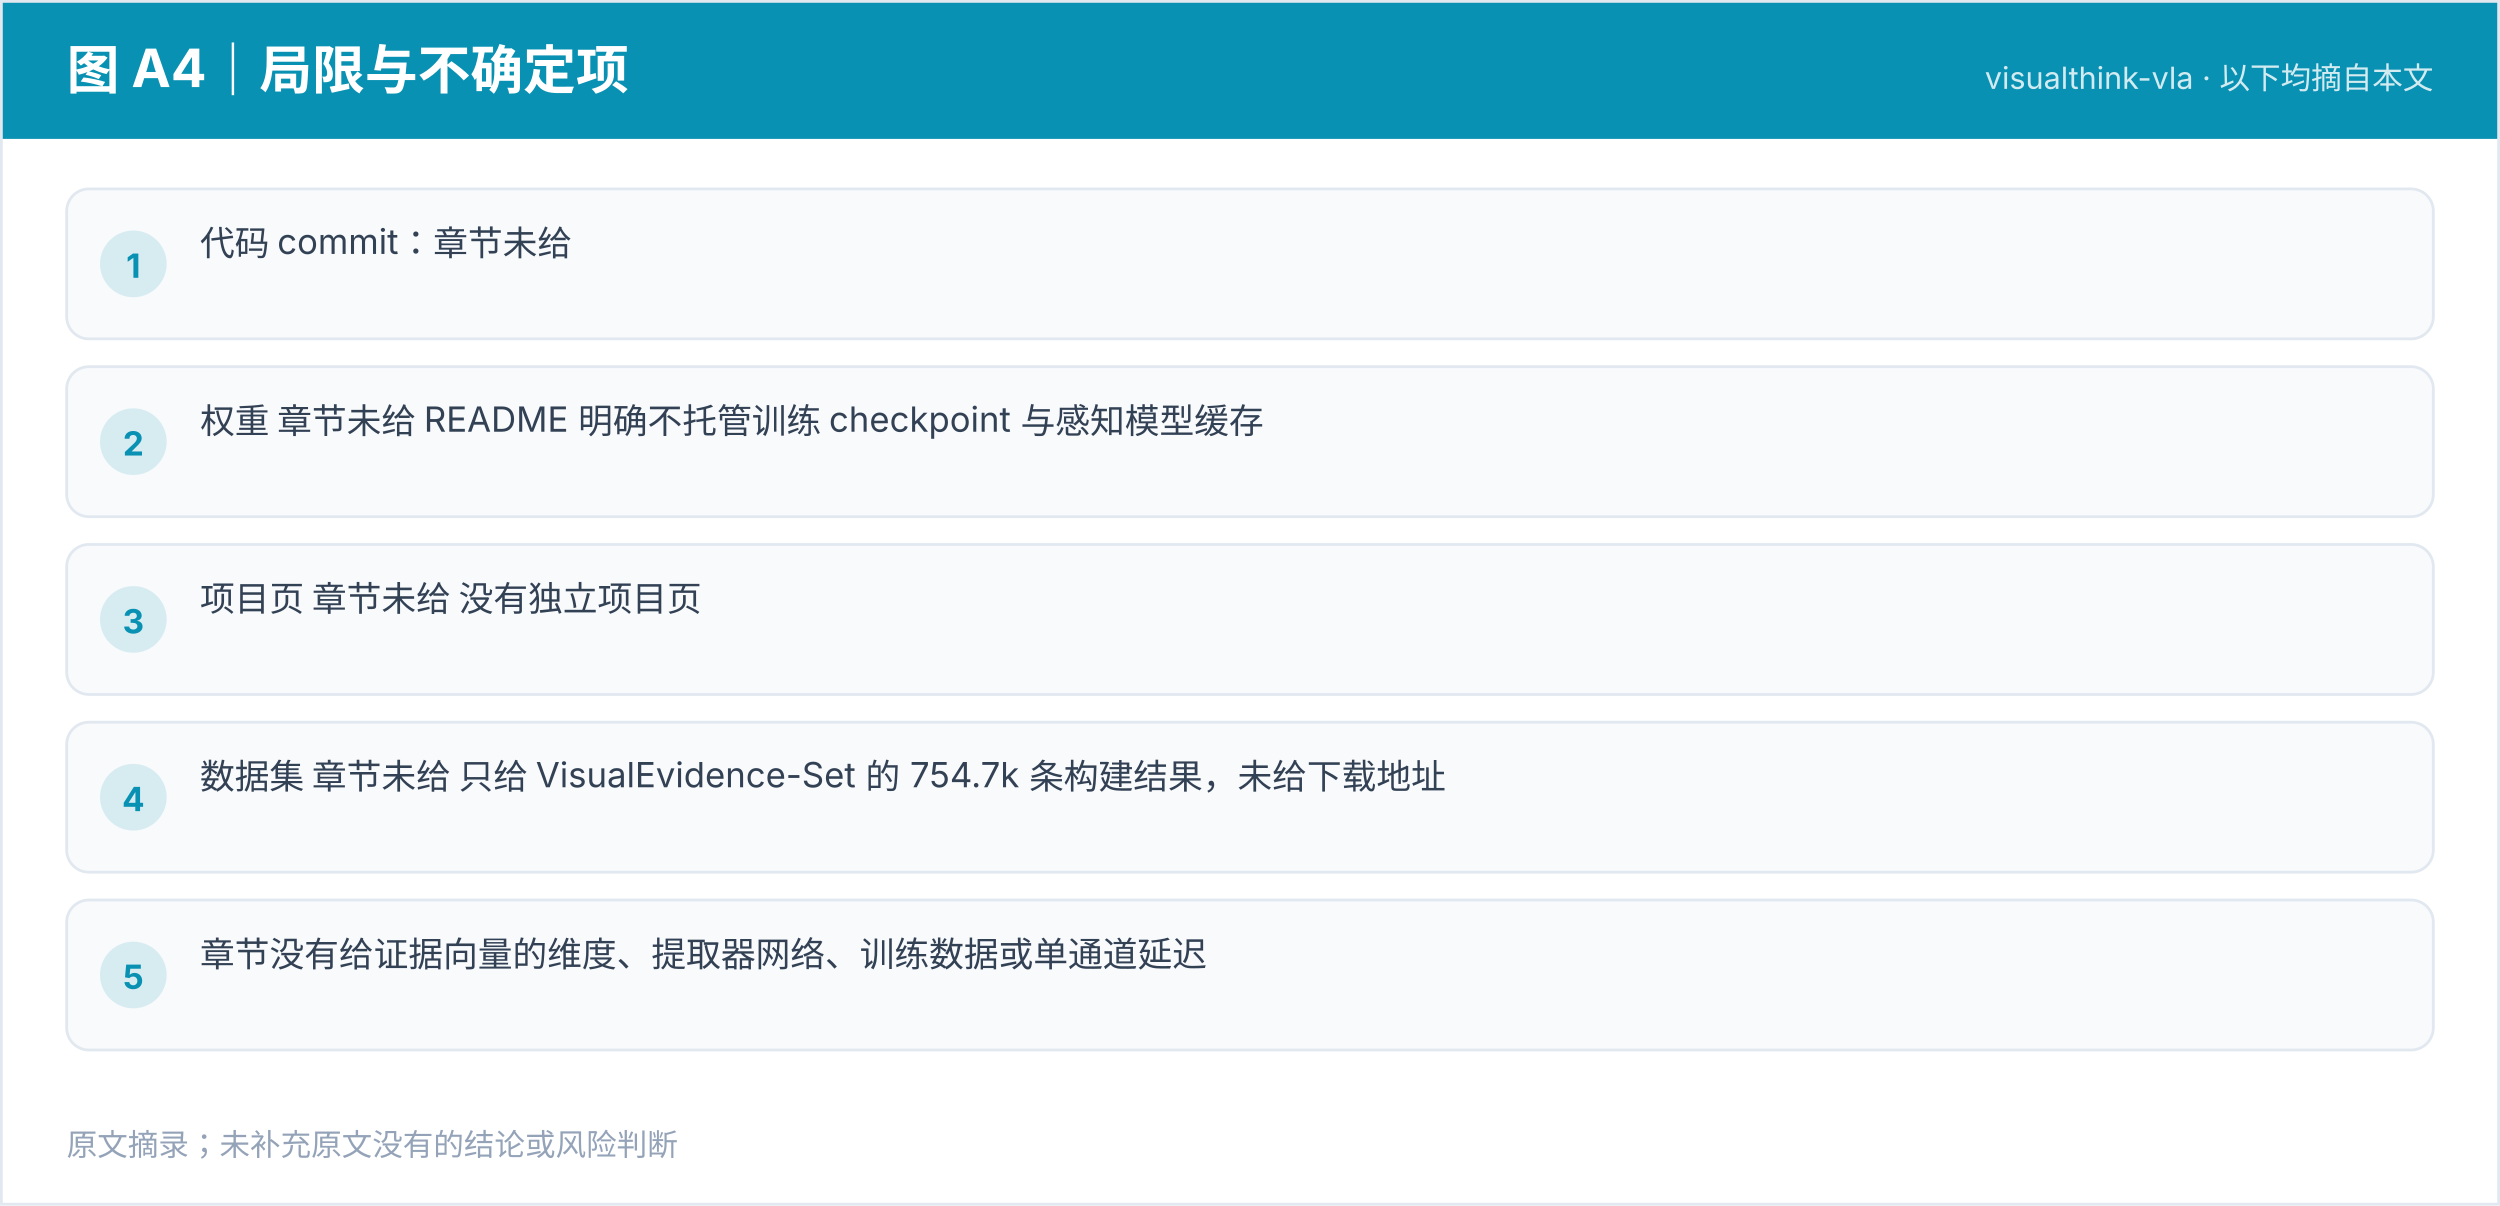
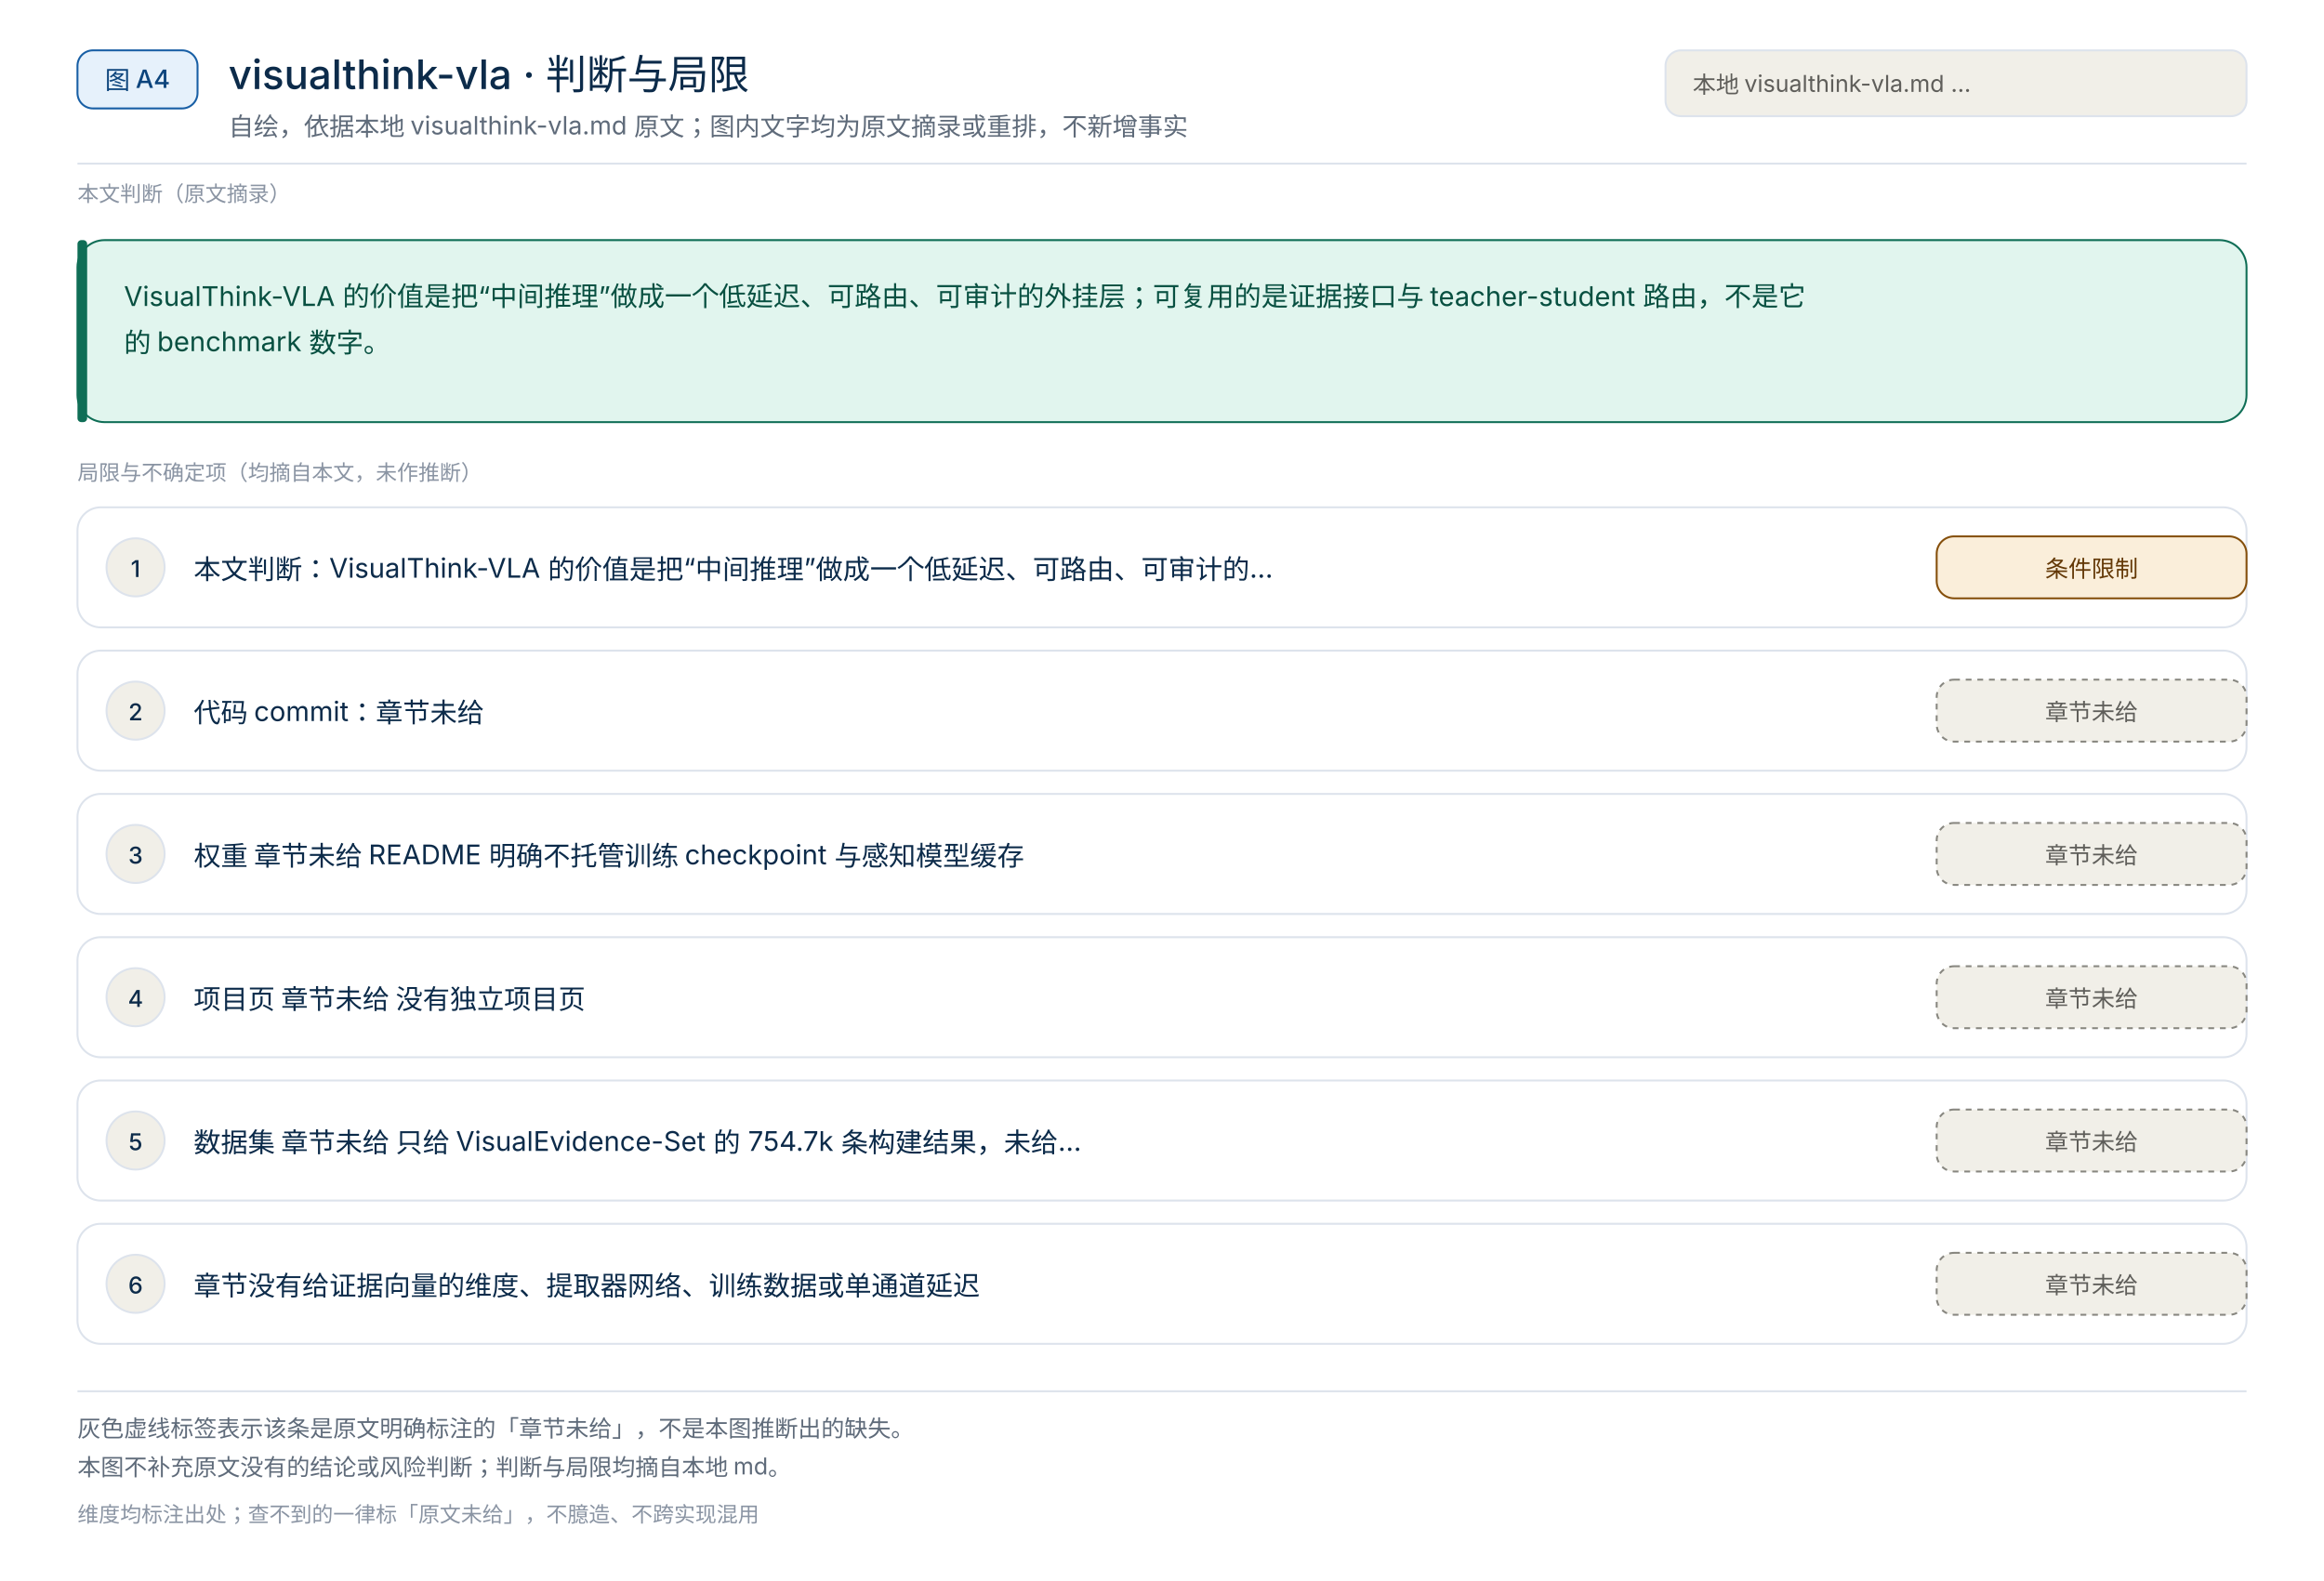
- <svg xmlns="http://www.w3.org/2000/svg" viewBox="0 0 900 434" width="900" height="434" font-family="PingFang SC, -apple-system, BlinkMacSystemFont, Microsoft YaHei, sans-serif">
-   <rect width="900" height="434" fill="#ffffff" />
-   <rect x="0" y="0" width="900" height="50" fill="#0891b2" />
-   <text x="24" y="32" font-size="19" fill="#ffffff" font-weight="700" text-anchor="start">图 A4｜局限与不确定项</text>
-   <text x="876" y="32" font-size="11" fill="#ffffff" font-weight="400" text-anchor="end" opacity="0.82">visualthink-vla · 以下均摘自本文</text>
-   <rect x="24" y="68" width="852" height="54" rx="8" fill="#f8fafc" stroke="#e2e8f0" />
-   <circle cx="48" cy="95" r="12" fill="#0891b2" opacity="0.14" />
-   <text x="48" y="100" font-size="12" fill="#0891b2" font-weight="700" text-anchor="middle">1</text>
-   <text x="72" y="92" font-size="12.5" fill="#334155" font-weight="400" text-anchor="start">代码 commit：章节未给</text>
-   <rect x="24" y="132" width="852" height="54" rx="8" fill="#f8fafc" stroke="#e2e8f0" />
-   <circle cx="48" cy="159" r="12" fill="#0891b2" opacity="0.14" />
-   <text x="48" y="164" font-size="12" fill="#0891b2" font-weight="700" text-anchor="middle">2</text>
-   <text x="72" y="156" font-size="12.5" fill="#334155" font-weight="400" text-anchor="start">权重 章节未给 README 明确不托管训练 checkpoint 与感知模型缓存</text>
-   <rect x="24" y="196" width="852" height="54" rx="8" fill="#f8fafc" stroke="#e2e8f0" />
-   <circle cx="48" cy="223" r="12" fill="#0891b2" opacity="0.14" />
-   <text x="48" y="228" font-size="12" fill="#0891b2" font-weight="700" text-anchor="middle">3</text>
-   <text x="72" y="220" font-size="12.5" fill="#334155" font-weight="400" text-anchor="start">项目页 章节未给 没有独立项目页</text>
-   <rect x="24" y="260" width="852" height="54" rx="8" fill="#f8fafc" stroke="#e2e8f0" />
-   <circle cx="48" cy="287" r="12" fill="#0891b2" opacity="0.14" />
-   <text x="48" y="292" font-size="12" fill="#0891b2" font-weight="700" text-anchor="middle">4</text>
-   <text x="72" y="284" font-size="12.5" fill="#334155" font-weight="400" text-anchor="start">数据集 章节未给 只给 VisualEvidence-Set 的 754.7k 条构建结果，未给下载地址</text>
-   <rect x="24" y="324" width="852" height="54" rx="8" fill="#f8fafc" stroke="#e2e8f0" />
-   <circle cx="48" cy="351" r="12" fill="#0891b2" opacity="0.14" />
-   <text x="48" y="356" font-size="12" fill="#0891b2" font-weight="700" text-anchor="middle">5</text>
-   <text x="72" y="348" font-size="12.5" fill="#334155" font-weight="400" text-anchor="start">章节没有给证据向量的维度、提取器网络、训练数据或单通道延迟</text>
-   <text x="24" y="416" font-size="11" fill="#94a3b8" font-weight="400" text-anchor="start">原文摘录；未补充原文没有的结论或风险判断</text>
-   <rect x="0.5" y="0.5" width="899" height="433" fill="none" stroke="#e2e8f0" />
+ <svg xmlns="http://www.w3.org/2000/svg" width="1200" height="816" viewBox="0 0 1200 816" role="img">
+   <defs>
+     <marker id="arrow" viewBox="0 0 10 10" refX="8" refY="5" markerWidth="6" markerHeight="6" orient="auto-start-reverse">
+       <path d="M2 1L8 5L2 9" fill="none" stroke="#185FA5" stroke-width="1.6" stroke-linecap="round" stroke-linejoin="round" />
+     </marker>
+   </defs>
+   <rect x="0" y="0" width="1200" height="816" rx="0" fill="#FFFFFF" stroke="#FFFFFF" stroke-width="1" />
+   <text x="118" y="46" font-family="-apple-system,BlinkMacSystemFont,'PingFang SC','Microsoft YaHei',sans-serif" font-size="21" font-weight="500" fill="#0C2B4A" text-anchor="start">visualthink-vla · 判断与局限</text>
+   <text x="118" y="70" font-family="-apple-system,BlinkMacSystemFont,'PingFang SC','Microsoft YaHei',sans-serif" font-size="13" font-weight="400" fill="#5F6B7A" text-anchor="start">自绘，依据本地 visualthink-vla.md 原文；图内文字均为原文摘录或重排，不新增事实</text>
+   <rect x="40" y="84" width="1120" height="1" rx="0" fill="#DDE3EC" stroke="#DDE3EC" stroke-width="0" />
+   <rect x="860" y="26" width="300" height="34" rx="8" fill="#F1EFE8" stroke="#DDE3EC" stroke-width="1" />
+   <text x="874" y="48" font-family="-apple-system,BlinkMacSystemFont,'PingFang SC','Microsoft YaHei',sans-serif" font-size="12" font-weight="400" fill="#5F5E5A" text-anchor="start">本地 visualthink-vla.md …</text>
+   <rect x="40" y="26" width="62" height="30" rx="8" fill="#E6F1FB" stroke="#185FA5" stroke-width="1" />
+   <text x="71" y="46" font-family="-apple-system,BlinkMacSystemFont,'PingFang SC','Microsoft YaHei',sans-serif" font-size="13" font-weight="500" fill="#0C447C" text-anchor="middle">图 A4</text>
+   <text x="40" y="104" font-family="-apple-system,BlinkMacSystemFont,'PingFang SC','Microsoft YaHei',sans-serif" font-size="11" font-weight="400" fill="#8A94A3" text-anchor="start">本文判断（原文摘录）</text>
+   <rect x="40" y="124" width="1120" height="94" rx="14" fill="#E1F5EE" stroke="#0F6E56" stroke-width="1" />
+   <rect x="40" y="124" width="5" height="94" rx="2" fill="#0F6E56" stroke="#0F6E56" stroke-width="0" />
+   <text x="64" y="158" font-family="-apple-system,BlinkMacSystemFont,'PingFang SC','Microsoft YaHei',sans-serif" font-size="14" font-weight="400" fill="#085041" text-anchor="start">VisualThink-VLA 的价值是把“中间推理”做成一个低延迟、可路由、可审计的外挂层；可复用的是证据接口与 teacher-student 路由，不是它</text>
+   <text x="64" y="182" font-family="-apple-system,BlinkMacSystemFont,'PingFang SC','Microsoft YaHei',sans-serif" font-size="14" font-weight="400" fill="#085041" text-anchor="start">的 benchmark 数字。</text>
+   <text x="40" y="248" font-family="-apple-system,BlinkMacSystemFont,'PingFang SC','Microsoft YaHei',sans-serif" font-size="11" font-weight="400" fill="#8A94A3" text-anchor="start">局限与不确定项（均摘自本文，未作推断）</text>
+   <rect x="40" y="262" width="1120" height="62" rx="12" fill="#FFFFFF" stroke="#DDE3EC" stroke-width="1" />
+   <circle cx="70" cy="293" r="15" fill="#F1EFE8" stroke="#DDE3EC" stroke-width="1" />
+   <text x="70" y="298" font-family="-apple-system,BlinkMacSystemFont,'PingFang SC','Microsoft YaHei',sans-serif" font-size="12" font-weight="500" fill="#0C2B4A" text-anchor="middle">1</text>
+   <text x="100" y="299" font-family="-apple-system,BlinkMacSystemFont,'PingFang SC','Microsoft YaHei',sans-serif" font-size="14" font-weight="400" fill="#0C2B4A" text-anchor="start">本文判断：VisualThink-VLA 的价值是把“中间推理”做成一个低延迟、可路由、可审计的…</text>
+   <rect x="1000" y="277" width="160" height="32" rx="9" fill="#FAEEDA" stroke="#854F0B" stroke-width="1" />
+   <text x="1080" y="298" font-family="-apple-system,BlinkMacSystemFont,'PingFang SC','Microsoft YaHei',sans-serif" font-size="12" font-weight="400" fill="#633806" text-anchor="middle">条件限制</text>
+   <rect x="40" y="336" width="1120" height="62" rx="12" fill="#FFFFFF" stroke="#DDE3EC" stroke-width="1" />
+   <circle cx="70" cy="367" r="15" fill="#F1EFE8" stroke="#DDE3EC" stroke-width="1" />
+   <text x="70" y="372" font-family="-apple-system,BlinkMacSystemFont,'PingFang SC','Microsoft YaHei',sans-serif" font-size="12" font-weight="500" fill="#0C2B4A" text-anchor="middle">2</text>
+   <text x="100" y="373" font-family="-apple-system,BlinkMacSystemFont,'PingFang SC','Microsoft YaHei',sans-serif" font-size="14" font-weight="400" fill="#0C2B4A" text-anchor="start">代码 commit：章节未给</text>
+   <rect x="1000" y="351" width="160" height="32" rx="9" fill="#F1EFE8" stroke="#888780" stroke-width="1" stroke-dasharray="3 3" />
+   <text x="1080" y="372" font-family="-apple-system,BlinkMacSystemFont,'PingFang SC','Microsoft YaHei',sans-serif" font-size="12" font-weight="400" fill="#5F5E5A" text-anchor="middle">章节未给</text>
+   <rect x="40" y="410" width="1120" height="62" rx="12" fill="#FFFFFF" stroke="#DDE3EC" stroke-width="1" />
+   <circle cx="70" cy="441" r="15" fill="#F1EFE8" stroke="#DDE3EC" stroke-width="1" />
+   <text x="70" y="446" font-family="-apple-system,BlinkMacSystemFont,'PingFang SC','Microsoft YaHei',sans-serif" font-size="12" font-weight="500" fill="#0C2B4A" text-anchor="middle">3</text>
+   <text x="100" y="447" font-family="-apple-system,BlinkMacSystemFont,'PingFang SC','Microsoft YaHei',sans-serif" font-size="14" font-weight="400" fill="#0C2B4A" text-anchor="start">权重 章节未给 README 明确不托管训练 checkpoint 与感知模型缓存</text>
+   <rect x="1000" y="425" width="160" height="32" rx="9" fill="#F1EFE8" stroke="#888780" stroke-width="1" stroke-dasharray="3 3" />
+   <text x="1080" y="446" font-family="-apple-system,BlinkMacSystemFont,'PingFang SC','Microsoft YaHei',sans-serif" font-size="12" font-weight="400" fill="#5F5E5A" text-anchor="middle">章节未给</text>
+   <rect x="40" y="484" width="1120" height="62" rx="12" fill="#FFFFFF" stroke="#DDE3EC" stroke-width="1" />
+   <circle cx="70" cy="515" r="15" fill="#F1EFE8" stroke="#DDE3EC" stroke-width="1" />
+   <text x="70" y="520" font-family="-apple-system,BlinkMacSystemFont,'PingFang SC','Microsoft YaHei',sans-serif" font-size="12" font-weight="500" fill="#0C2B4A" text-anchor="middle">4</text>
+   <text x="100" y="521" font-family="-apple-system,BlinkMacSystemFont,'PingFang SC','Microsoft YaHei',sans-serif" font-size="14" font-weight="400" fill="#0C2B4A" text-anchor="start">项目页 章节未给 没有独立项目页</text>
+   <rect x="1000" y="499" width="160" height="32" rx="9" fill="#F1EFE8" stroke="#888780" stroke-width="1" stroke-dasharray="3 3" />
+   <text x="1080" y="520" font-family="-apple-system,BlinkMacSystemFont,'PingFang SC','Microsoft YaHei',sans-serif" font-size="12" font-weight="400" fill="#5F5E5A" text-anchor="middle">章节未给</text>
+   <rect x="40" y="558" width="1120" height="62" rx="12" fill="#FFFFFF" stroke="#DDE3EC" stroke-width="1" />
+   <circle cx="70" cy="589" r="15" fill="#F1EFE8" stroke="#DDE3EC" stroke-width="1" />
+   <text x="70" y="594" font-family="-apple-system,BlinkMacSystemFont,'PingFang SC','Microsoft YaHei',sans-serif" font-size="12" font-weight="500" fill="#0C2B4A" text-anchor="middle">5</text>
+   <text x="100" y="595" font-family="-apple-system,BlinkMacSystemFont,'PingFang SC','Microsoft YaHei',sans-serif" font-size="14" font-weight="400" fill="#0C2B4A" text-anchor="start">数据集 章节未给 只给 VisualEvidence-Set 的 754.7k 条构建结果，未给…</text>
+   <rect x="1000" y="573" width="160" height="32" rx="9" fill="#F1EFE8" stroke="#888780" stroke-width="1" stroke-dasharray="3 3" />
+   <text x="1080" y="594" font-family="-apple-system,BlinkMacSystemFont,'PingFang SC','Microsoft YaHei',sans-serif" font-size="12" font-weight="400" fill="#5F5E5A" text-anchor="middle">章节未给</text>
+   <rect x="40" y="632" width="1120" height="62" rx="12" fill="#FFFFFF" stroke="#DDE3EC" stroke-width="1" />
+   <circle cx="70" cy="663" r="15" fill="#F1EFE8" stroke="#DDE3EC" stroke-width="1" />
+   <text x="70" y="668" font-family="-apple-system,BlinkMacSystemFont,'PingFang SC','Microsoft YaHei',sans-serif" font-size="12" font-weight="500" fill="#0C2B4A" text-anchor="middle">6</text>
+   <text x="100" y="669" font-family="-apple-system,BlinkMacSystemFont,'PingFang SC','Microsoft YaHei',sans-serif" font-size="14" font-weight="400" fill="#0C2B4A" text-anchor="start">章节没有给证据向量的维度、提取器网络、训练数据或单通道延迟</text>
+   <rect x="1000" y="647" width="160" height="32" rx="9" fill="#F1EFE8" stroke="#888780" stroke-width="1" stroke-dasharray="3 3" />
+   <text x="1080" y="668" font-family="-apple-system,BlinkMacSystemFont,'PingFang SC','Microsoft YaHei',sans-serif" font-size="12" font-weight="400" fill="#5F5E5A" text-anchor="middle">章节未给</text>
+   <rect x="40" y="718" width="1120" height="1" rx="0" fill="#DDE3EC" stroke="#DDE3EC" stroke-width="0" />
+   <text x="40" y="742" font-family="-apple-system,BlinkMacSystemFont,'PingFang SC','Microsoft YaHei',sans-serif" font-size="12" font-weight="400" fill="#5F6B7A" text-anchor="start">灰色虚线标签表示该条是原文明确标注的「章节未给」，不是本图推断出的缺失。</text>
+   <text x="40" y="762" font-family="-apple-system,BlinkMacSystemFont,'PingFang SC','Microsoft YaHei',sans-serif" font-size="12" font-weight="400" fill="#5F6B7A" text-anchor="start">本图不补充原文没有的结论或风险判断；判断与局限均摘自本地 md。</text>
+   <text x="40" y="786" font-family="-apple-system,BlinkMacSystemFont,'PingFang SC','Microsoft YaHei',sans-serif" font-size="11" font-weight="400" fill="#8A94A3" text-anchor="start">维度均标注出处；查不到的一律标「原文未给」，不臆造、不跨实现混用</text>
</svg>
